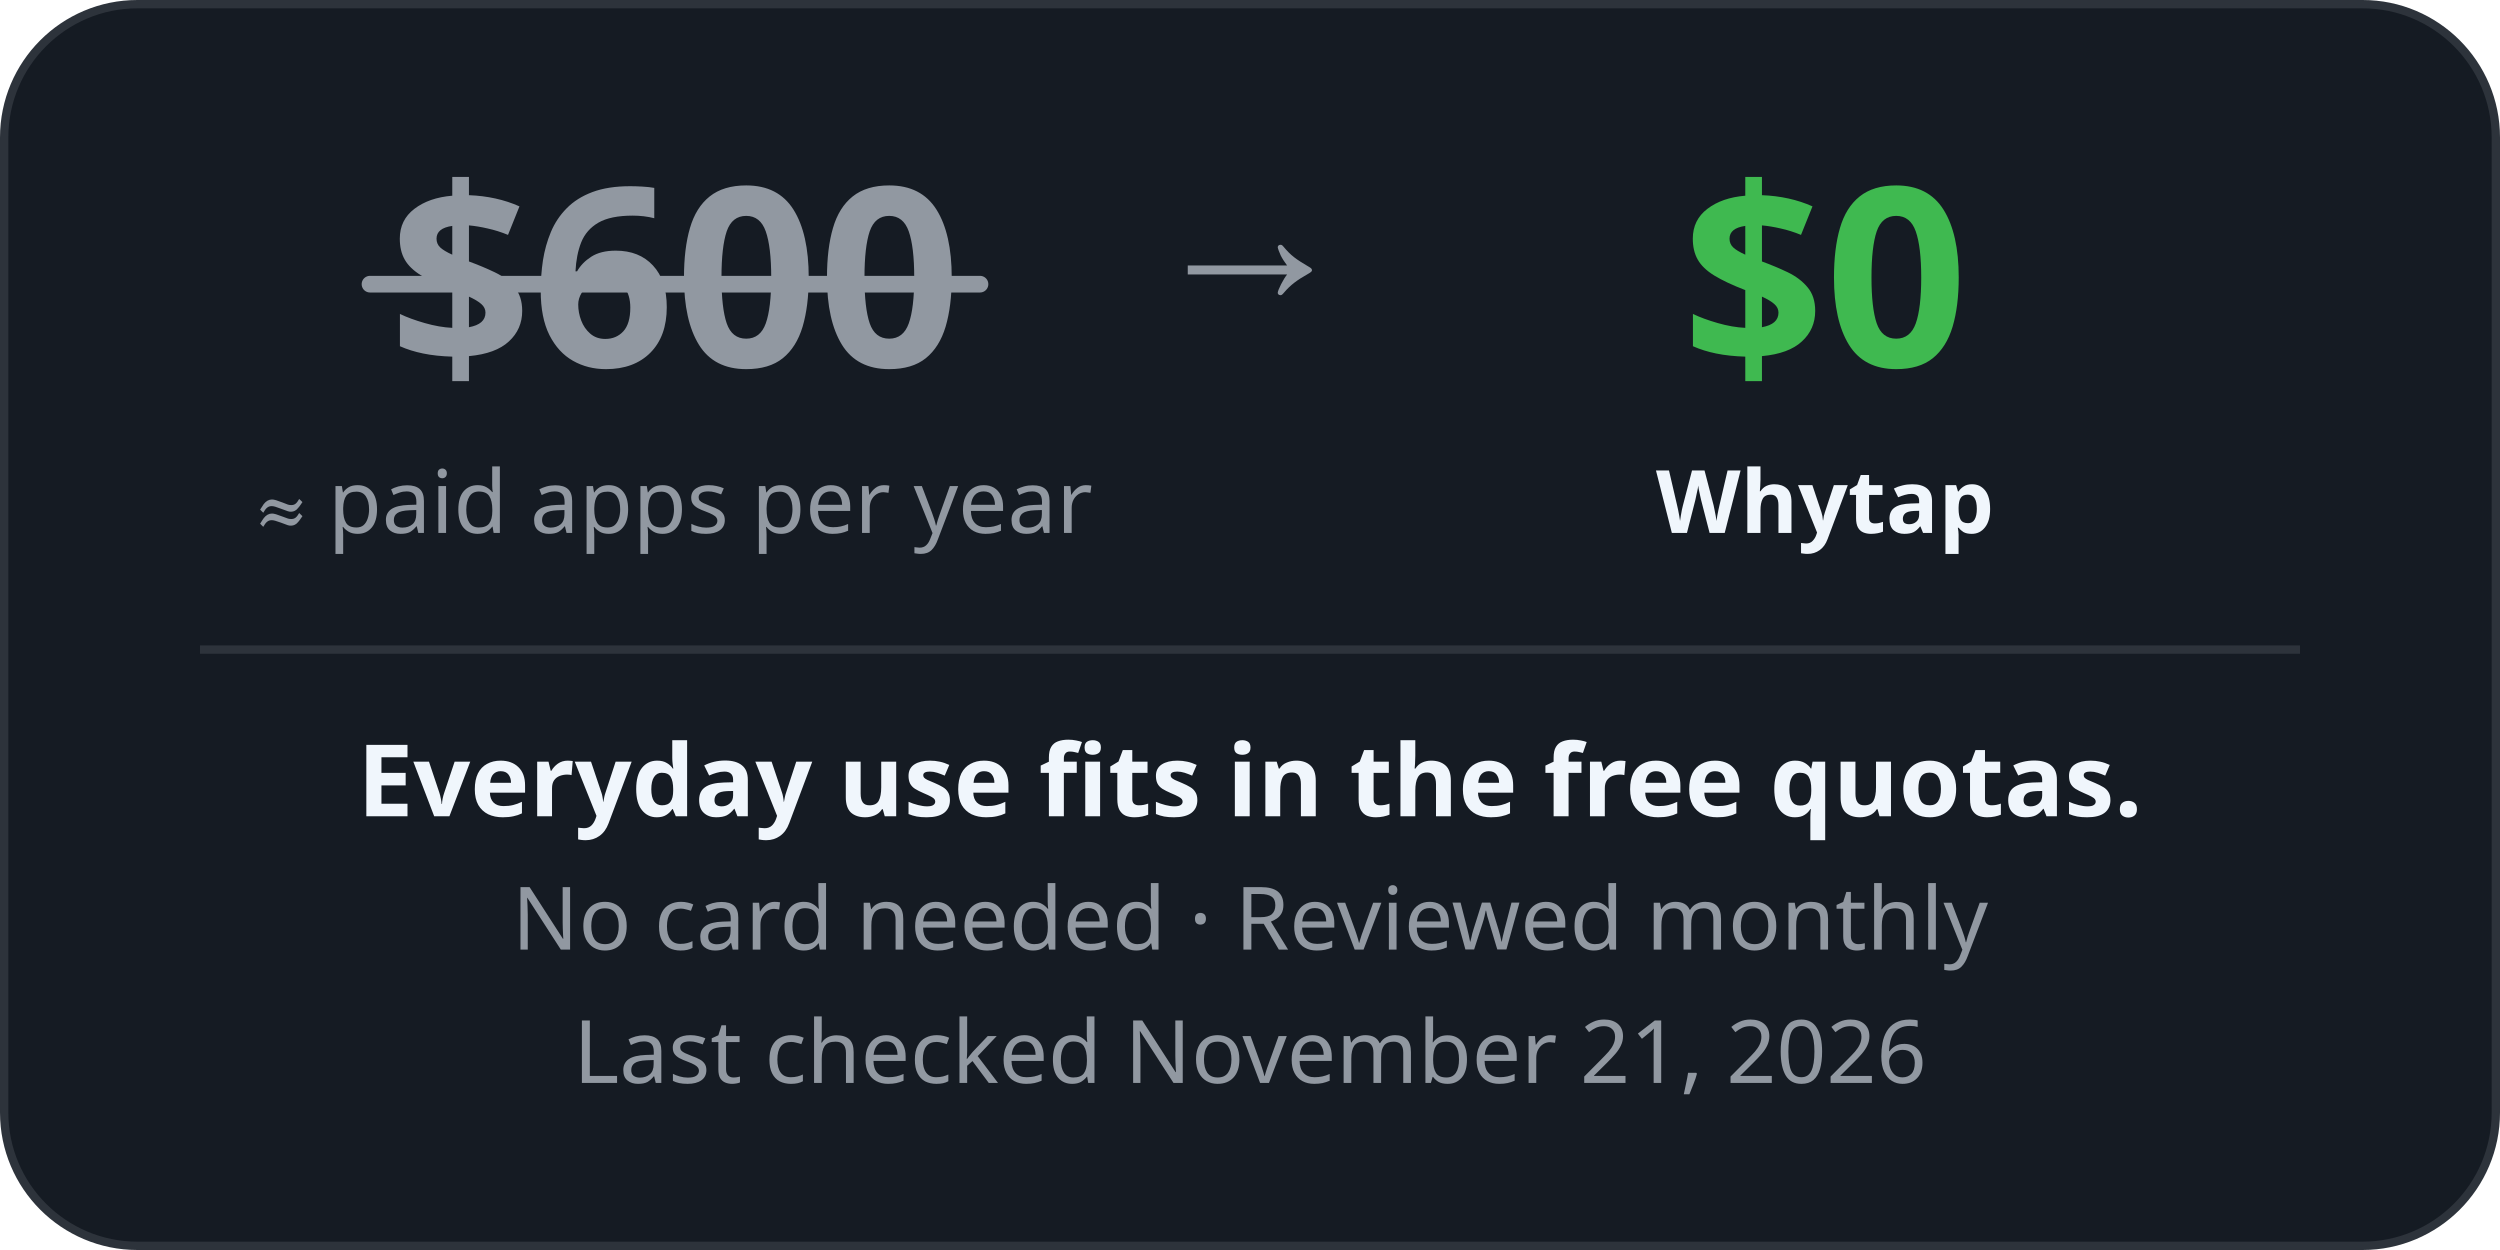
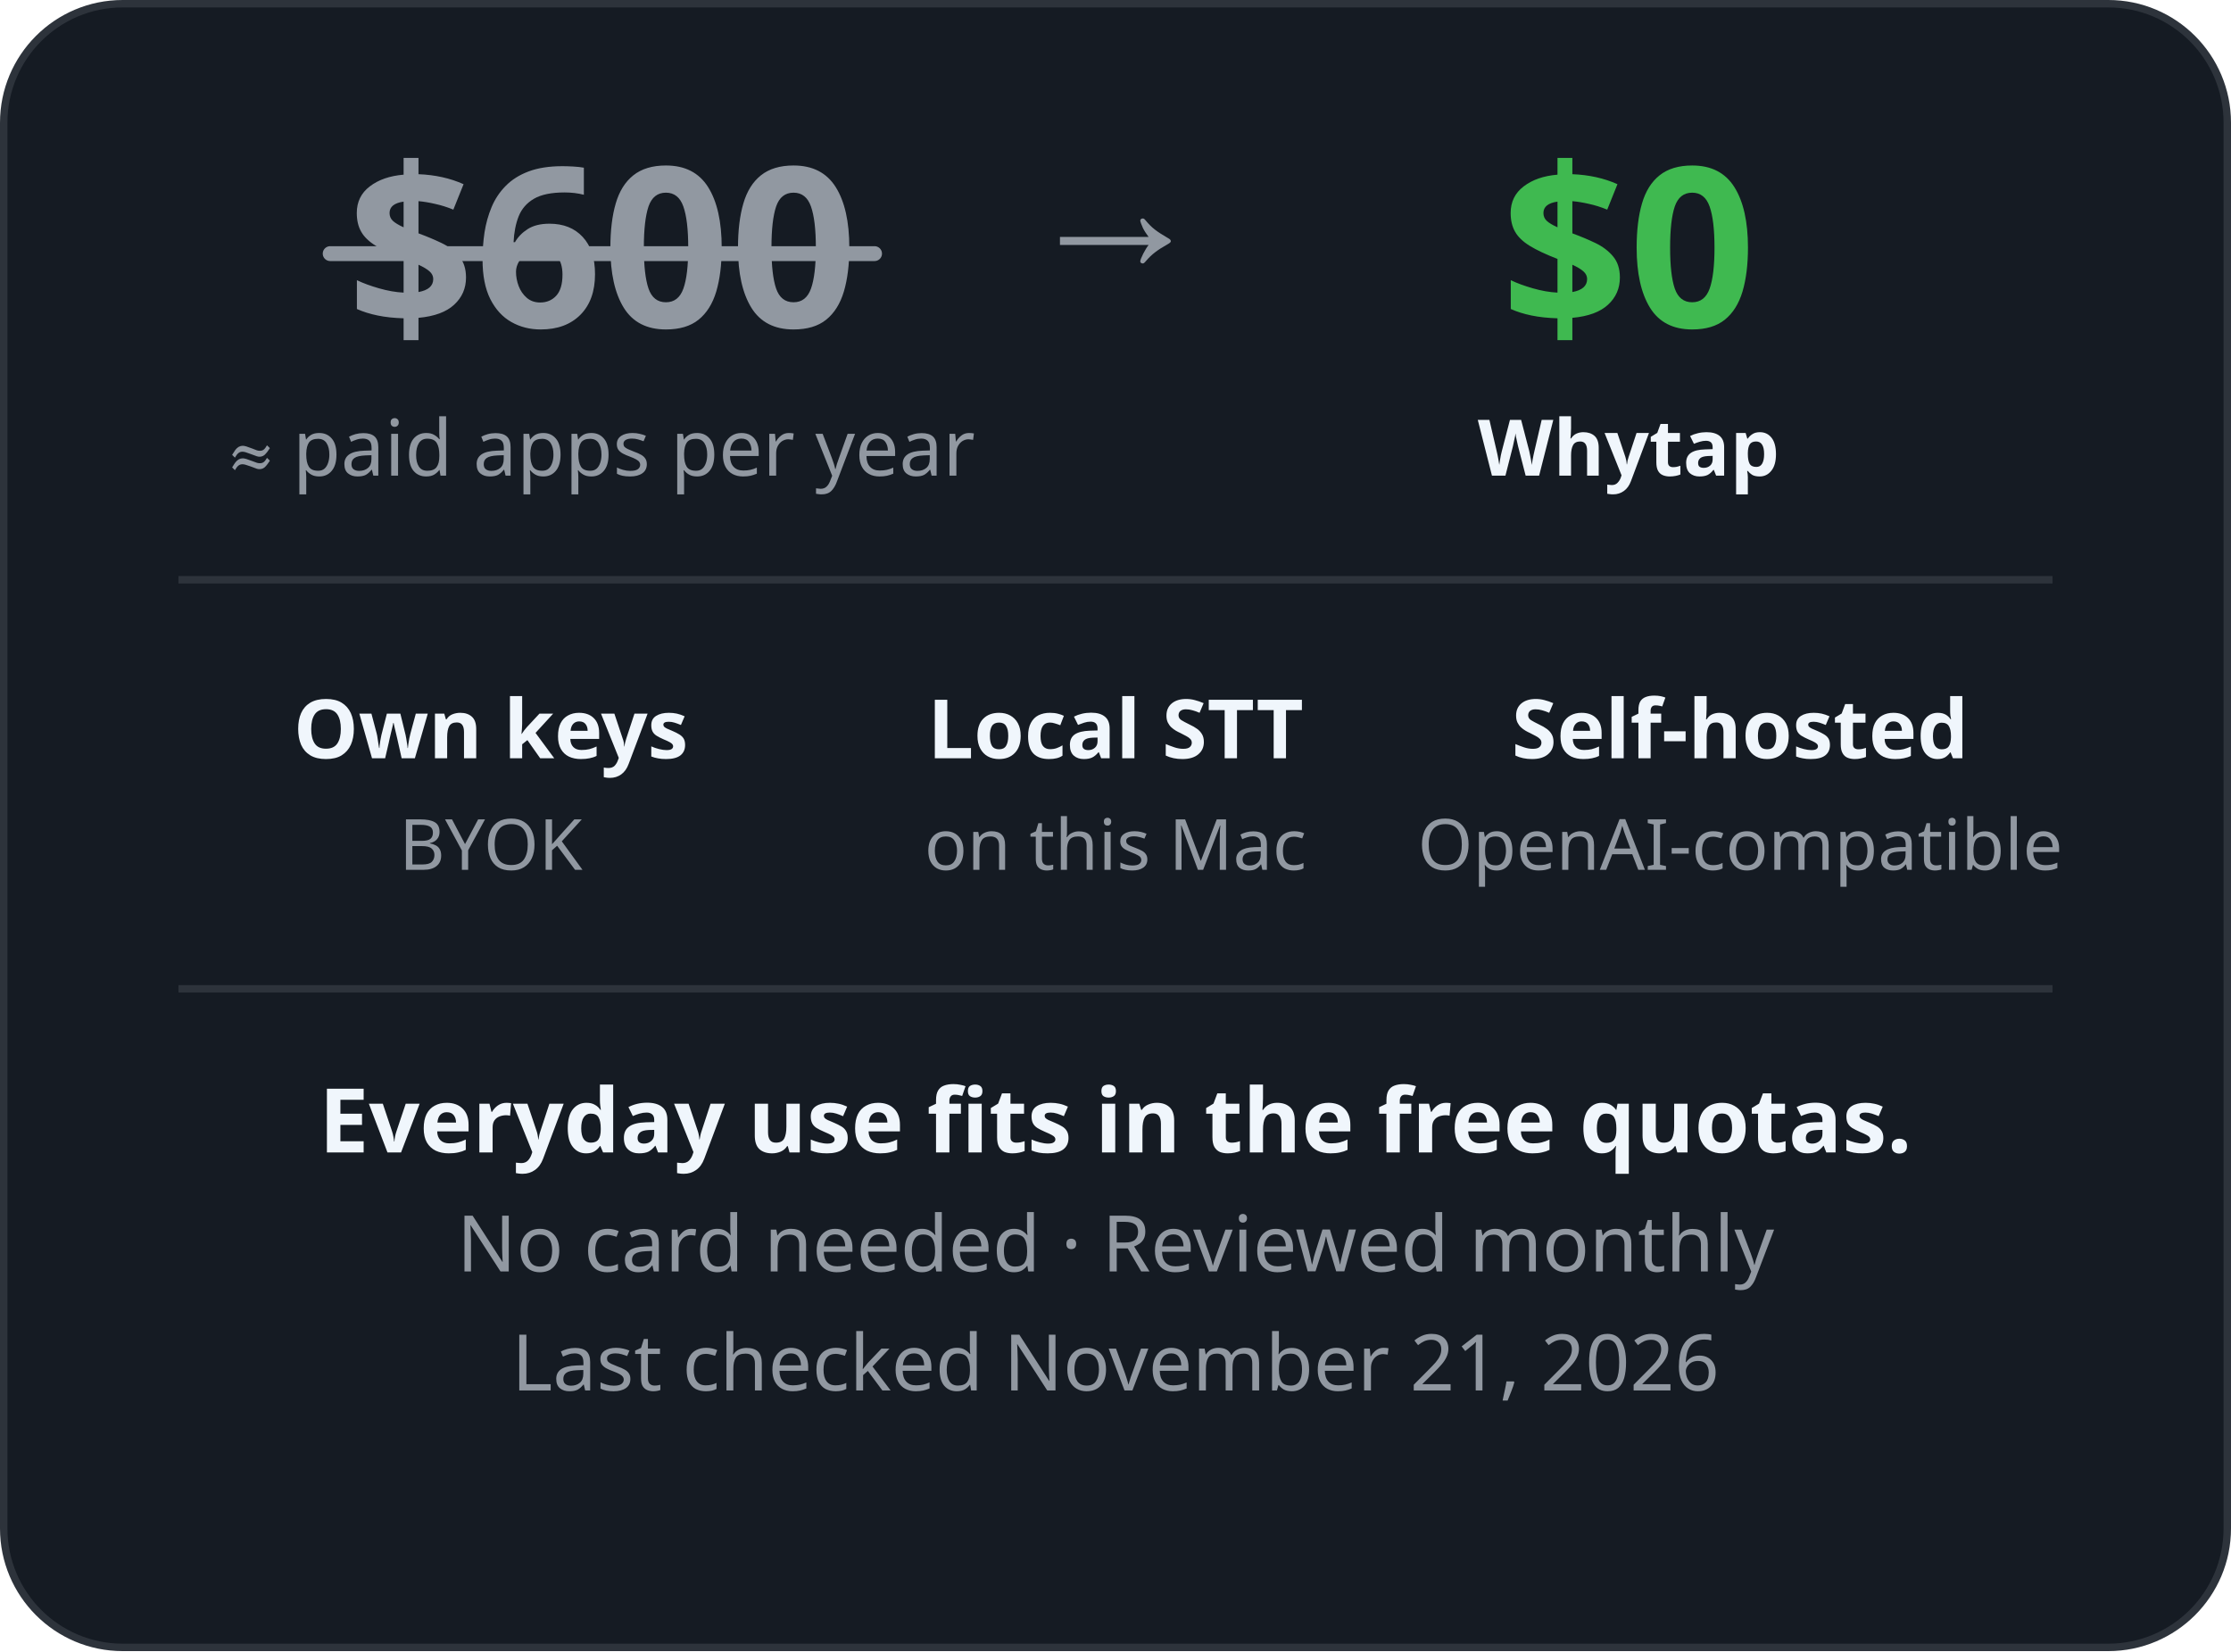
- <svg xmlns="http://www.w3.org/2000/svg" width="300" height="150" viewBox="0 0 300 150">
-   <rect x="0.5" y="0.5" width="299" height="149" rx="16" fill="#151b23" stroke="#2d333b" />
+ <svg xmlns="http://www.w3.org/2000/svg" width="300" height="222" viewBox="0 0 300 222">
+   <rect x="0.5" y="0.5" width="299" height="221" rx="16" fill="#151b23" stroke="#2d333b" />
  <text x="81.0" y="44" text-anchor="middle" font-family="-apple-system, BlinkMacSystemFont, 'Segoe UI', 'Noto Sans', Helvetica, Arial, sans-serif" font-size="30" font-weight="700" fill="#9198a1">$600</text>
  <line x1="44.4" y1="34.1" x2="117.6" y2="34.1" stroke="#9198a1" stroke-width="2" stroke-linecap="round" />
  <text x="81.0" y="63.95" text-anchor="middle" font-family="-apple-system, BlinkMacSystemFont, 'Segoe UI', 'Noto Sans', Helvetica, Arial, sans-serif" font-size="10.5" fill="#9198a1">≈ paid apps per year</text>
  <text x="150.0" y="38.0" text-anchor="middle" font-family="-apple-system, BlinkMacSystemFont, 'Segoe UI', 'Noto Sans', Helvetica, Arial, sans-serif" font-size="18.0" fill="#9198a1">→</text>
  <text x="219.0" y="44" text-anchor="middle" font-family="-apple-system, BlinkMacSystemFont, 'Segoe UI', 'Noto Sans', Helvetica, Arial, sans-serif" font-size="30" font-weight="700" fill="#3fb950">$0</text>
  <text x="219.0" y="63.95" text-anchor="middle" font-family="-apple-system, BlinkMacSystemFont, 'Segoe UI', 'Noto Sans', Helvetica, Arial, sans-serif" font-size="10.5" font-weight="600" fill="#f0f6fc">Whytap</text>
  <line x1="24" y1="77.95" x2="276" y2="77.95" stroke="#2d333b" />
-   <text x="150.0" y="97.95" text-anchor="middle" font-family="-apple-system, BlinkMacSystemFont, 'Segoe UI', 'Noto Sans', Helvetica, Arial, sans-serif" font-size="12" font-weight="600" fill="#f0f6fc">Everyday use fits in the free quotas.</text>
-   <text x="150.0" y="113.95" text-anchor="middle" font-family="-apple-system, BlinkMacSystemFont, 'Segoe UI', 'Noto Sans', Helvetica, Arial, sans-serif" font-size="10.5" fill="#9198a1">No card needed · Reviewed monthly</text>
-   <text x="150.0" y="129.95" text-anchor="middle" font-family="-apple-system, BlinkMacSystemFont, 'Segoe UI', 'Noto Sans', Helvetica, Arial, sans-serif" font-size="10.5" fill="#9198a1">Last checked November 21, 2026</text>
+   <text x="66.0" y="101.95" text-anchor="middle" font-family="-apple-system, BlinkMacSystemFont, 'Segoe UI', 'Noto Sans', Helvetica, Arial, sans-serif" font-size="11" font-weight="600" fill="#f0f6fc">Own keys</text>
+   <text x="66.0" y="116.95" text-anchor="middle" font-family="-apple-system, BlinkMacSystemFont, 'Segoe UI', 'Noto Sans', Helvetica, Arial, sans-serif" font-size="9.5" font-weight="400" fill="#9198a1">BYOK</text>
+   <text x="150.0" y="101.95" text-anchor="middle" font-family="-apple-system, BlinkMacSystemFont, 'Segoe UI', 'Noto Sans', Helvetica, Arial, sans-serif" font-size="11" font-weight="600" fill="#f0f6fc">Local STT</text>
+   <text x="150.0" y="116.95" text-anchor="middle" font-family="-apple-system, BlinkMacSystemFont, 'Segoe UI', 'Noto Sans', Helvetica, Arial, sans-serif" font-size="9.5" font-weight="400" fill="#9198a1">on this Mac</text>
+   <text x="234.0" y="101.95" text-anchor="middle" font-family="-apple-system, BlinkMacSystemFont, 'Segoe UI', 'Noto Sans', Helvetica, Arial, sans-serif" font-size="11" font-weight="600" fill="#f0f6fc">Self-hosted</text>
+   <text x="234.0" y="116.95" text-anchor="middle" font-family="-apple-system, BlinkMacSystemFont, 'Segoe UI', 'Noto Sans', Helvetica, Arial, sans-serif" font-size="9.5" font-weight="400" fill="#9198a1">OpenAI-compatible</text>
+   <line x1="24" y1="132.95" x2="276" y2="132.95" stroke="#2d333b" />
+   <text x="150.0" y="154.95" text-anchor="middle" font-family="-apple-system, BlinkMacSystemFont, 'Segoe UI', 'Noto Sans', Helvetica, Arial, sans-serif" font-size="12" font-weight="600" fill="#f0f6fc">Everyday use fits in the free quotas.</text>
+   <text x="150.0" y="170.95" text-anchor="middle" font-family="-apple-system, BlinkMacSystemFont, 'Segoe UI', 'Noto Sans', Helvetica, Arial, sans-serif" font-size="10.5" font-weight="400" fill="#9198a1">No card needed · Reviewed monthly</text>
+   <text x="150.0" y="186.95" text-anchor="middle" font-family="-apple-system, BlinkMacSystemFont, 'Segoe UI', 'Noto Sans', Helvetica, Arial, sans-serif" font-size="10.5" font-weight="400" fill="#9198a1">Last checked November 21, 2026</text>
</svg>
